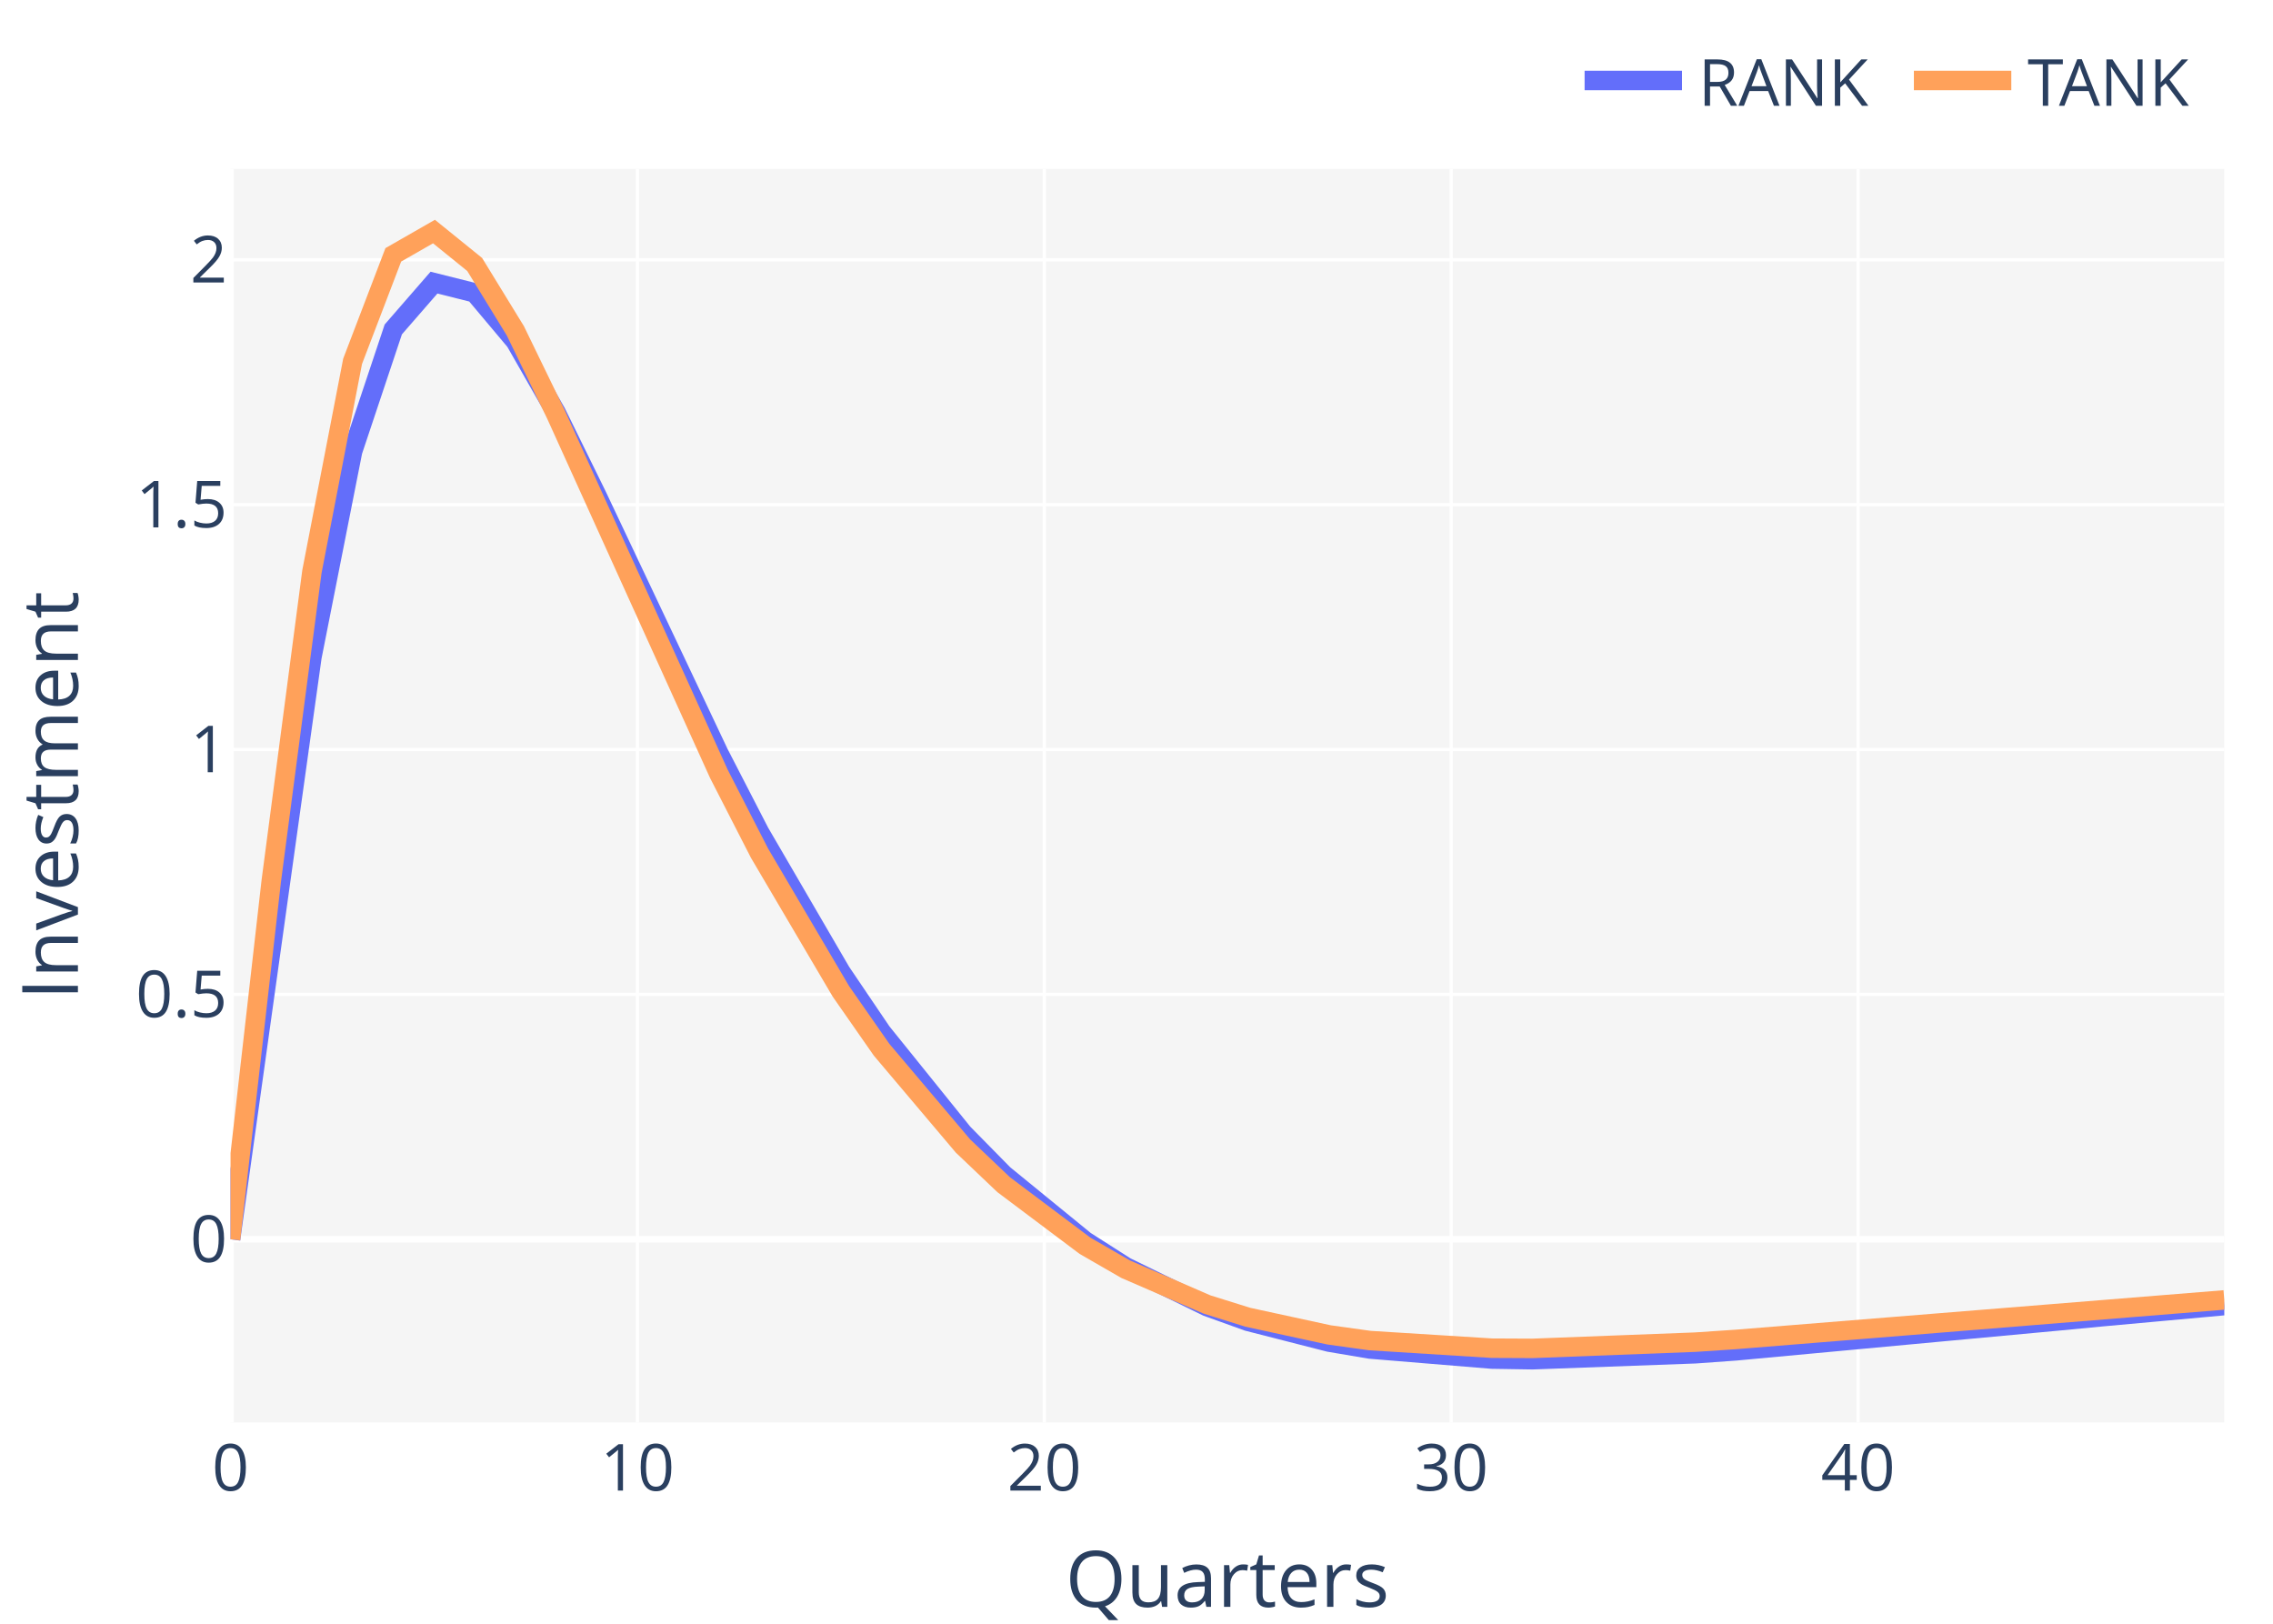
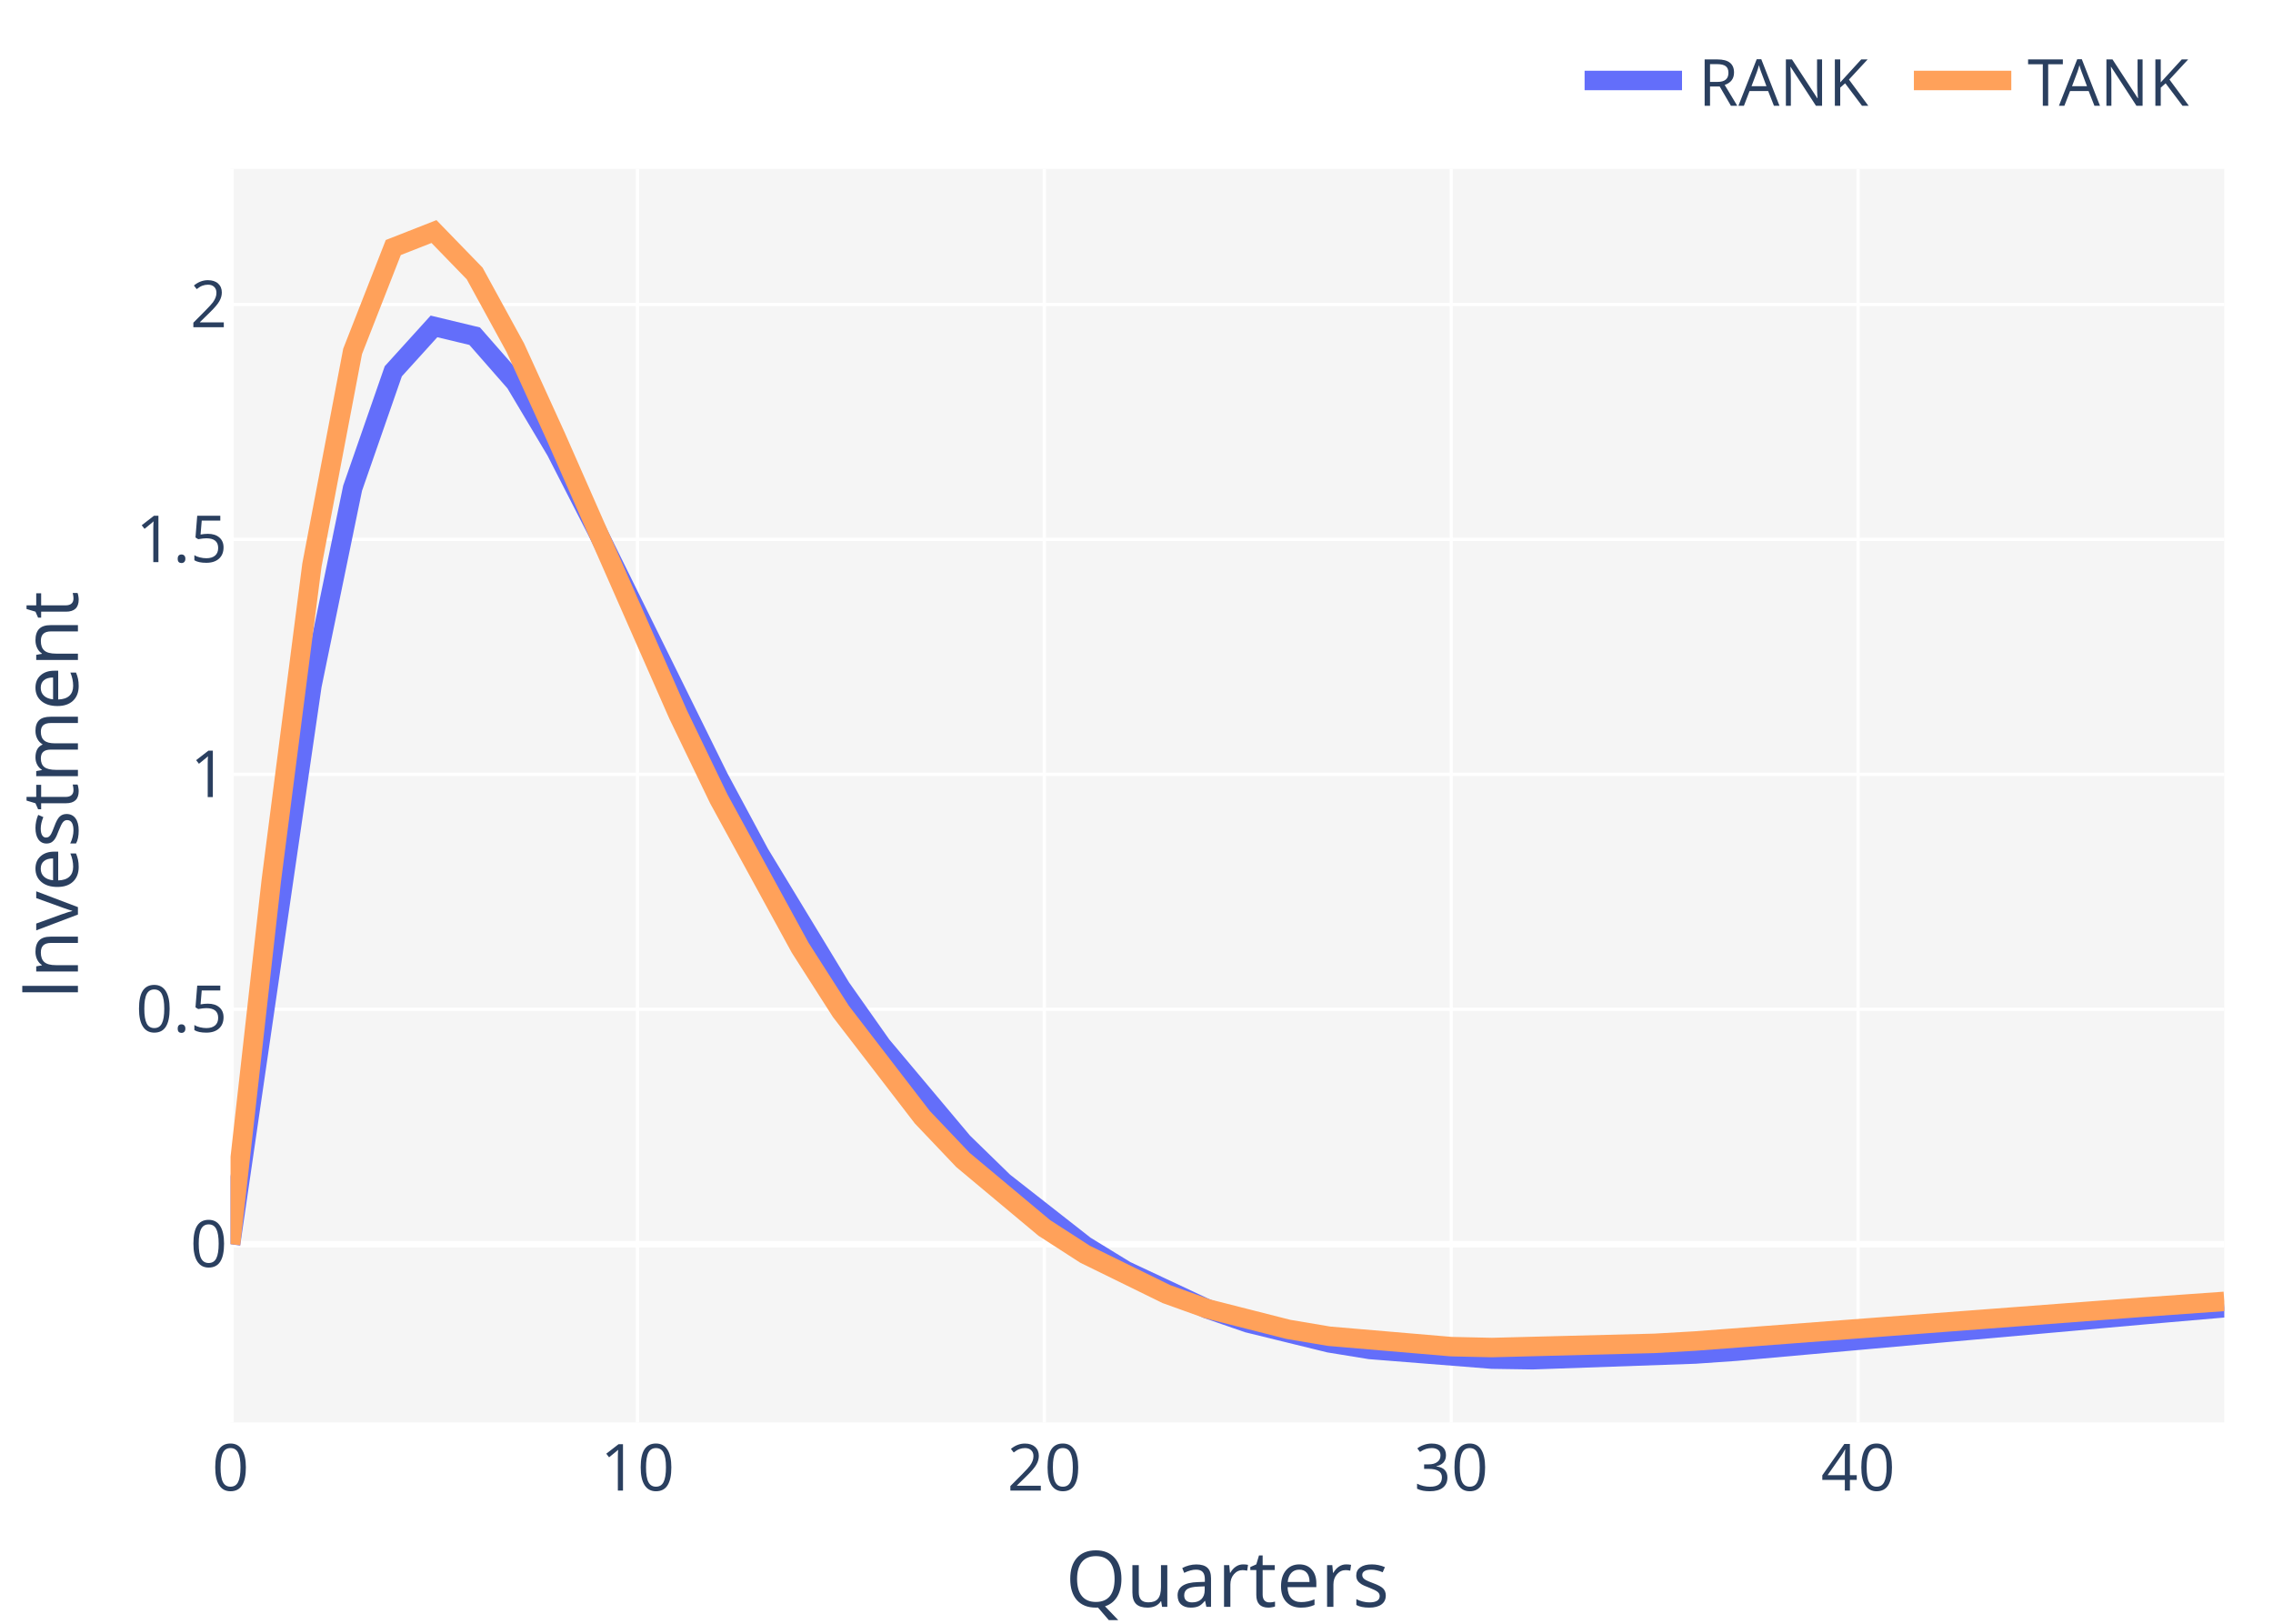
<svg xmlns="http://www.w3.org/2000/svg" class="main-svg" width="700" height="500" style="" viewBox="0 0 700 500">
  <rect x="0" y="0" width="700" height="500" style="fill: rgb(255, 255, 255); fill-opacity: 1;" />
-   <defs id="defs-349e4c">
+   <defs id="defs-83ed7f">
    <g class="clips">
-       <clipPath id="clip349e4cxyplot" class="plotclip">
+       <clipPath id="clip83ed7fxyplot" class="plotclip">
        <rect width="614" height="386" />
      </clipPath>
-       <clipPath class="axesclip" id="clip349e4cx">
+       <clipPath class="axesclip" id="clip83ed7fx">
        <rect x="71" y="0" width="614" height="500" />
      </clipPath>
-       <clipPath class="axesclip" id="clip349e4cy">
+       <clipPath class="axesclip" id="clip83ed7fy">
        <rect x="0" y="52" width="700" height="386" />
      </clipPath>
-       <clipPath class="axesclip" id="clip349e4cxy">
+       <clipPath class="axesclip" id="clip83ed7fxy">
        <rect x="71" y="52" width="614" height="386" />
      </clipPath>
    </g>
    <g class="gradients" />
    <g class="patterns" />
  </defs>
  <g class="bglayer">
    <rect class="bg" x="71" y="52" width="614" height="386" style="fill: rgb(245, 245, 245); fill-opacity: 1; stroke-width: 0;" />
  </g>
  <g class="layer-below">
    <g class="imagelayer" />
    <g class="shapelayer" />
  </g>
  <g class="cartesianlayer">
    <g class="subplot xy">
      <g class="layer-subplot">
        <g class="shapelayer" />
        <g class="imagelayer" />
      </g>
      <g class="minor-gridlayer">
        <g class="x" />
        <g class="y" />
      </g>
      <g class="gridlayer">
        <g class="x">
          <path class="xgrid crisp" transform="translate(196.31,0)" d="M0,52v386" style="stroke: rgb(255, 255, 255); stroke-opacity: 1; stroke-width: 1px;" />
          <path class="xgrid crisp" transform="translate(321.61,0)" d="M0,52v386" style="stroke: rgb(255, 255, 255); stroke-opacity: 1; stroke-width: 1px;" />
          <path class="xgrid crisp" transform="translate(446.92,0)" d="M0,52v386" style="stroke: rgb(255, 255, 255); stroke-opacity: 1; stroke-width: 1px;" />
          <path class="xgrid crisp" transform="translate(572.22,0)" d="M0,52v386" style="stroke: rgb(255, 255, 255); stroke-opacity: 1; stroke-width: 1px;" />
        </g>
        <g class="y">
-           <path class="ygrid crisp" transform="translate(0,306.21)" d="M71,0h614" style="stroke: rgb(255, 255, 255); stroke-opacity: 1; stroke-width: 1px;" />
-           <path class="ygrid crisp" transform="translate(0,230.8)" d="M71,0h614" style="stroke: rgb(255, 255, 255); stroke-opacity: 1; stroke-width: 1px;" />
-           <path class="ygrid crisp" transform="translate(0,155.4)" d="M71,0h614" style="stroke: rgb(255, 255, 255); stroke-opacity: 1; stroke-width: 1px;" />
-           <path class="ygrid crisp" transform="translate(0,79.99)" d="M71,0h614" style="stroke: rgb(255, 255, 255); stroke-opacity: 1; stroke-width: 1px;" />
+           <path class="ygrid crisp" transform="translate(0,310.78)" d="M71,0h614" style="stroke: rgb(255, 255, 255); stroke-opacity: 1; stroke-width: 1px;" />
+           <path class="ygrid crisp" transform="translate(0,238.44)" d="M71,0h614" style="stroke: rgb(255, 255, 255); stroke-opacity: 1; stroke-width: 1px;" />
+           <path class="ygrid crisp" transform="translate(0,166.1)" d="M71,0h614" style="stroke: rgb(255, 255, 255); stroke-opacity: 1; stroke-width: 1px;" />
+           <path class="ygrid crisp" transform="translate(0,93.76)" d="M71,0h614" style="stroke: rgb(255, 255, 255); stroke-opacity: 1; stroke-width: 1px;" />
        </g>
      </g>
      <g class="zerolinelayer">
        <path class="xzl zl crisp" transform="translate(71,0)" d="M0,52v386" style="stroke: rgb(255, 255, 255); stroke-opacity: 1; stroke-width: 2px;" />
-         <path class="yzl zl crisp" transform="translate(0,381.61)" d="M71,0h614" style="stroke: rgb(255, 255, 255); stroke-opacity: 1; stroke-width: 2px;" />
+         <path class="yzl zl crisp" transform="translate(0,383.12)" d="M71,0h614" style="stroke: rgb(255, 255, 255); stroke-opacity: 1; stroke-width: 2px;" />
      </g>
      <path class="xlines-below" />
      <path class="ylines-below" />
      <g class="overlines-below" />
      <g class="xaxislayer-below" />
      <g class="yaxislayer-below" />
      <g class="overaxes-below" />
-       <g class="plot" transform="translate(71,52)" clip-path="url(#clip349e4cxyplot)">
+       <g class="plot" transform="translate(71,52)" clip-path="url(#clip83ed7fxyplot)">
        <g class="scatterlayer mlayer">
-           <g class="trace scatter tracef5eeef" style="stroke-miterlimit: 2; opacity: 1;">
+           <g class="trace scatter tracef8de10" style="stroke-miterlimit: 2; opacity: 1;">
            <g class="fills" />
            <g class="errorbars" />
            <g class="lines">
-               <path class="js-line" d="M0,329.61L25.06,150.32L37.59,86.96L50.12,49.44L62.65,35.03L75.18,38.17L87.71,53.08L100.24,75L112.78,100.52L150.37,179.95L162.9,204.26L187.96,247.3L200.49,265.82L225.55,296.91L238.08,309.65L263.14,330.1L275.67,338.1L300.73,350.35L313.27,354.87L338.33,361.28L350.86,363.4L388.45,366.5L400.98,366.7L451.1,364.86L463.63,363.96L563.88,354.65L576.41,353.45L614,350.03" style="vector-effect: non-scaling-stroke; fill: none; stroke: rgb(99, 110, 250); stroke-opacity: 1; stroke-width: 6px; opacity: 1;" />
+               <path class="js-line" d="M0,331.12L25.06,159.12L37.59,98.33L50.12,62.33L62.65,48.51L75.18,51.52L87.71,65.82L100.24,86.85L112.78,111.34L150.37,187.54L162.9,210.86L187.96,252.15L200.49,269.92L225.55,299.75L238.08,311.96L263.14,331.59L275.67,339.27L300.73,351.02L313.27,355.35L338.33,361.5L350.86,363.54L388.45,366.51L400.98,366.7L451.1,364.94L463.63,364.07L576.41,353.99L588.94,352.87L614,350.7" style="vector-effect: non-scaling-stroke; fill: none; stroke: rgb(99, 110, 250); stroke-opacity: 1; stroke-width: 6px; opacity: 1;" />
            </g>
            <g class="points" />
            <g class="text" />
          </g>
-           <g class="trace scatter trace8ce096" style="stroke-miterlimit: 2; opacity: 1;">
+           <g class="trace scatter tracea87ae3" style="stroke-miterlimit: 2; opacity: 1;">
            <g class="fills" />
            <g class="errorbars" />
            <g class="lines">
-               <path class="js-line" d="M0,329.61L12.53,219.37L25.06,124.03L37.59,59.26L50.12,26.48L62.65,19.3L75.18,29.44L87.71,49.87L100.24,75.67L150.37,186.25L162.9,210.71L187.96,253.26L200.49,271.23L225.55,300.87L238.08,312.79L263.14,331.61L275.67,338.83L300.73,349.7L313.27,353.62L338.33,359.06L350.86,360.8L388.45,363.15L400.98,363.21L451.1,361.29L463.63,360.45L614,348.29" style="vector-effect: non-scaling-stroke; fill: none; stroke: rgb(255, 161, 90); stroke-opacity: 1; stroke-width: 6px; opacity: 1;" />
+               <path class="js-line" d="M0,331.12L12.53,219.3L25.06,122L37.59,56.21L50.12,24.22L62.65,19.3L75.18,32.21L87.71,55.09L100.24,82.59L137.84,168.02L150.37,194.01L175.43,239.85L187.96,259.44L213.02,292L225.55,305.18L250.61,326.12L263.14,334.21L288.2,346.49L300.73,350.99L325.8,357.36L338.33,359.47L375.92,362.67L388.45,362.95L438.57,361.66L451.1,360.94L576.41,351.46L588.94,350.52L614,348.74" style="vector-effect: non-scaling-stroke; fill: none; stroke: rgb(255, 161, 90); stroke-opacity: 1; stroke-width: 6px; opacity: 1;" />
            </g>
            <g class="points" />
            <g class="text" />
          </g>
        </g>
      </g>
      <g class="overplot" />
      <path class="xlines-above crisp" d="M0,0" style="fill: none;" />
      <path class="ylines-above crisp" d="M0,0" style="fill: none;" />
      <g class="overlines-above" />
      <g class="xaxislayer-above">
        <g class="xtick">
          <text text-anchor="middle" x="0" y="459" transform="translate(71,0)" style="font-family: 'Open Sans', verdana, arial, sans-serif; font-size: 20px; fill: rgb(42, 63, 95); fill-opacity: 1; white-space: pre; opacity: 1;">0</text>
        </g>
        <g class="xtick">
          <text text-anchor="middle" x="0" y="459" style="font-family: 'Open Sans', verdana, arial, sans-serif; font-size: 20px; fill: rgb(42, 63, 95); fill-opacity: 1; white-space: pre; opacity: 1;" transform="translate(196.31,0)">10</text>
        </g>
        <g class="xtick">
          <text text-anchor="middle" x="0" y="459" style="font-family: 'Open Sans', verdana, arial, sans-serif; font-size: 20px; fill: rgb(42, 63, 95); fill-opacity: 1; white-space: pre; opacity: 1;" transform="translate(321.61,0)">20</text>
        </g>
        <g class="xtick">
          <text text-anchor="middle" x="0" y="459" style="font-family: 'Open Sans', verdana, arial, sans-serif; font-size: 20px; fill: rgb(42, 63, 95); fill-opacity: 1; white-space: pre; opacity: 1;" transform="translate(446.92,0)">30</text>
        </g>
        <g class="xtick">
          <text text-anchor="middle" x="0" y="459" style="font-family: 'Open Sans', verdana, arial, sans-serif; font-size: 20px; fill: rgb(42, 63, 95); fill-opacity: 1; white-space: pre; opacity: 1;" transform="translate(572.22,0)">40</text>
        </g>
      </g>
      <g class="yaxislayer-above">
        <g class="ytick">
-           <text text-anchor="end" x="70" y="7" transform="translate(0,381.61)" style="font-family: 'Open Sans', verdana, arial, sans-serif; font-size: 20px; fill: rgb(42, 63, 95); fill-opacity: 1; white-space: pre; opacity: 1;">0</text>
+           <text text-anchor="end" x="70" y="7" transform="translate(0,383.12)" style="font-family: 'Open Sans', verdana, arial, sans-serif; font-size: 20px; fill: rgb(42, 63, 95); fill-opacity: 1; white-space: pre; opacity: 1;">0</text>
        </g>
        <g class="ytick">
-           <text text-anchor="end" x="70" y="7" style="font-family: 'Open Sans', verdana, arial, sans-serif; font-size: 20px; fill: rgb(42, 63, 95); fill-opacity: 1; white-space: pre; opacity: 1;" transform="translate(0,306.21)">0.5</text>
+           <text text-anchor="end" x="70" y="7" style="font-family: 'Open Sans', verdana, arial, sans-serif; font-size: 20px; fill: rgb(42, 63, 95); fill-opacity: 1; white-space: pre; opacity: 1;" transform="translate(0,310.78)">0.5</text>
        </g>
        <g class="ytick">
-           <text text-anchor="end" x="70" y="7" style="font-family: 'Open Sans', verdana, arial, sans-serif; font-size: 20px; fill: rgb(42, 63, 95); fill-opacity: 1; white-space: pre; opacity: 1;" transform="translate(0,230.8)">1</text>
+           <text text-anchor="end" x="70" y="7" style="font-family: 'Open Sans', verdana, arial, sans-serif; font-size: 20px; fill: rgb(42, 63, 95); fill-opacity: 1; white-space: pre; opacity: 1;" transform="translate(0,238.44)">1</text>
        </g>
        <g class="ytick">
-           <text text-anchor="end" x="70" y="7" style="font-family: 'Open Sans', verdana, arial, sans-serif; font-size: 20px; fill: rgb(42, 63, 95); fill-opacity: 1; white-space: pre; opacity: 1;" transform="translate(0,155.4)">1.5</text>
+           <text text-anchor="end" x="70" y="7" style="font-family: 'Open Sans', verdana, arial, sans-serif; font-size: 20px; fill: rgb(42, 63, 95); fill-opacity: 1; white-space: pre; opacity: 1;" transform="translate(0,166.1)">1.5</text>
        </g>
        <g class="ytick">
-           <text text-anchor="end" x="70" y="7" style="font-family: 'Open Sans', verdana, arial, sans-serif; font-size: 20px; fill: rgb(42, 63, 95); fill-opacity: 1; white-space: pre; opacity: 1;" transform="translate(0,79.99)">2</text>
+           <text text-anchor="end" x="70" y="7" style="font-family: 'Open Sans', verdana, arial, sans-serif; font-size: 20px; fill: rgb(42, 63, 95); fill-opacity: 1; white-space: pre; opacity: 1;" transform="translate(0,93.76)">2</text>
        </g>
      </g>
      <g class="overaxes-above" />
    </g>
  </g>
  <g class="polarlayer" />
  <g class="smithlayer" />
  <g class="ternarylayer" />
  <g class="geolayer" />
  <g class="funnelarealayer" />
  <g class="pielayer" />
  <g class="iciclelayer" />
  <g class="treemaplayer" />
  <g class="sunburstlayer" />
  <g class="glimages" />
-   <defs id="topdefs-349e4c">
+   <defs id="topdefs-83ed7f">
    <g class="clips" />
-     <clipPath id="legend349e4c">
+     <clipPath id="legend83ed7f">
      <rect width="202" height="39" x="0" y="0" />
    </clipPath>
  </defs>
  <g class="layer-above">
    <g class="imagelayer" />
    <g class="shapelayer" />
  </g>
  <g class="infolayer">
    <g class="legend" pointer-events="all" transform="translate(483,5.28)">
      <rect class="bg" shape-rendering="crispEdges" width="202" height="39" x="0" y="0" style="stroke: rgb(68, 68, 68); stroke-opacity: 1; fill: rgb(255, 255, 255); fill-opacity: 1; stroke-width: 0px;" />
-       <g class="scrollbox" transform="" clip-path="url(#legend349e4c)">
+       <g class="scrollbox" transform="" clip-path="url(#legend83ed7f)">
        <g class="groups" transform="">
          <g class="traces" transform="translate(0,19.5)" style="opacity: 1;">
            <text class="legendtext" text-anchor="start" x="40" y="7.8" style="font-family: 'Open Sans', verdana, arial, sans-serif; font-size: 20px; fill: rgb(42, 63, 95); fill-opacity: 1; white-space: pre;">RANK</text>
            <g class="layers" style="opacity: 1;">
              <g class="legendfill" />
              <g class="legendlines">
                <path class="js-line" d="M5,0h30" style="fill: none; stroke: rgb(99, 110, 250); stroke-opacity: 1; stroke-width: 6px;" />
              </g>
              <g class="legendsymbols">
                <g class="legendpoints" />
              </g>
            </g>
            <rect class="legendtoggle" x="0" y="-14.5" width="98.906" height="29" style="fill: rgb(0, 0, 0); fill-opacity: 0;" />
          </g>
        </g>
        <g class="groups" transform="translate(101.4062,0)">
          <g class="traces" transform="translate(0,19.5)" style="opacity: 1;">
            <text class="legendtext" text-anchor="start" x="40" y="7.8" style="font-family: 'Open Sans', verdana, arial, sans-serif; font-size: 20px; fill: rgb(42, 63, 95); fill-opacity: 1; white-space: pre;">TANK</text>
            <g class="layers" style="opacity: 1;">
              <g class="legendfill" />
              <g class="legendlines">
                <path class="js-line" d="M5,0h30" style="fill: none; stroke: rgb(255, 161, 90); stroke-opacity: 1; stroke-width: 6px;" />
              </g>
              <g class="legendsymbols">
                <g class="legendpoints" />
              </g>
            </g>
            <rect class="legendtoggle" x="0" y="-14.5" width="97.328" height="29" style="fill: rgb(0, 0, 0); fill-opacity: 0;" />
          </g>
        </g>
      </g>
      <rect class="scrollbar" rx="20" ry="3" width="0" height="0" x="0" y="0" style="fill: rgb(128, 139, 164); fill-opacity: 1;" />
    </g>
    <g class="g-gtitle" />
    <g class="g-xtitle">
      <text class="xtitle" x="378" y="494.8" text-anchor="middle" style="font-family: 'Open Sans', verdana, arial, sans-serif; font-size: 24px; fill: rgb(42, 63, 95); opacity: 1; font-weight: normal; white-space: pre;">Quarters</text>
    </g>
    <g class="g-ytitle" transform="translate(18.51855,0)">
      <text class="ytitle" transform="rotate(-90,5.48125,245)" x="5.481" y="245" text-anchor="middle" style="font-family: 'Open Sans', verdana, arial, sans-serif; font-size: 24px; fill: rgb(42, 63, 95); opacity: 1; font-weight: normal; white-space: pre;">Investment</text>
    </g>
  </g>
</svg>
